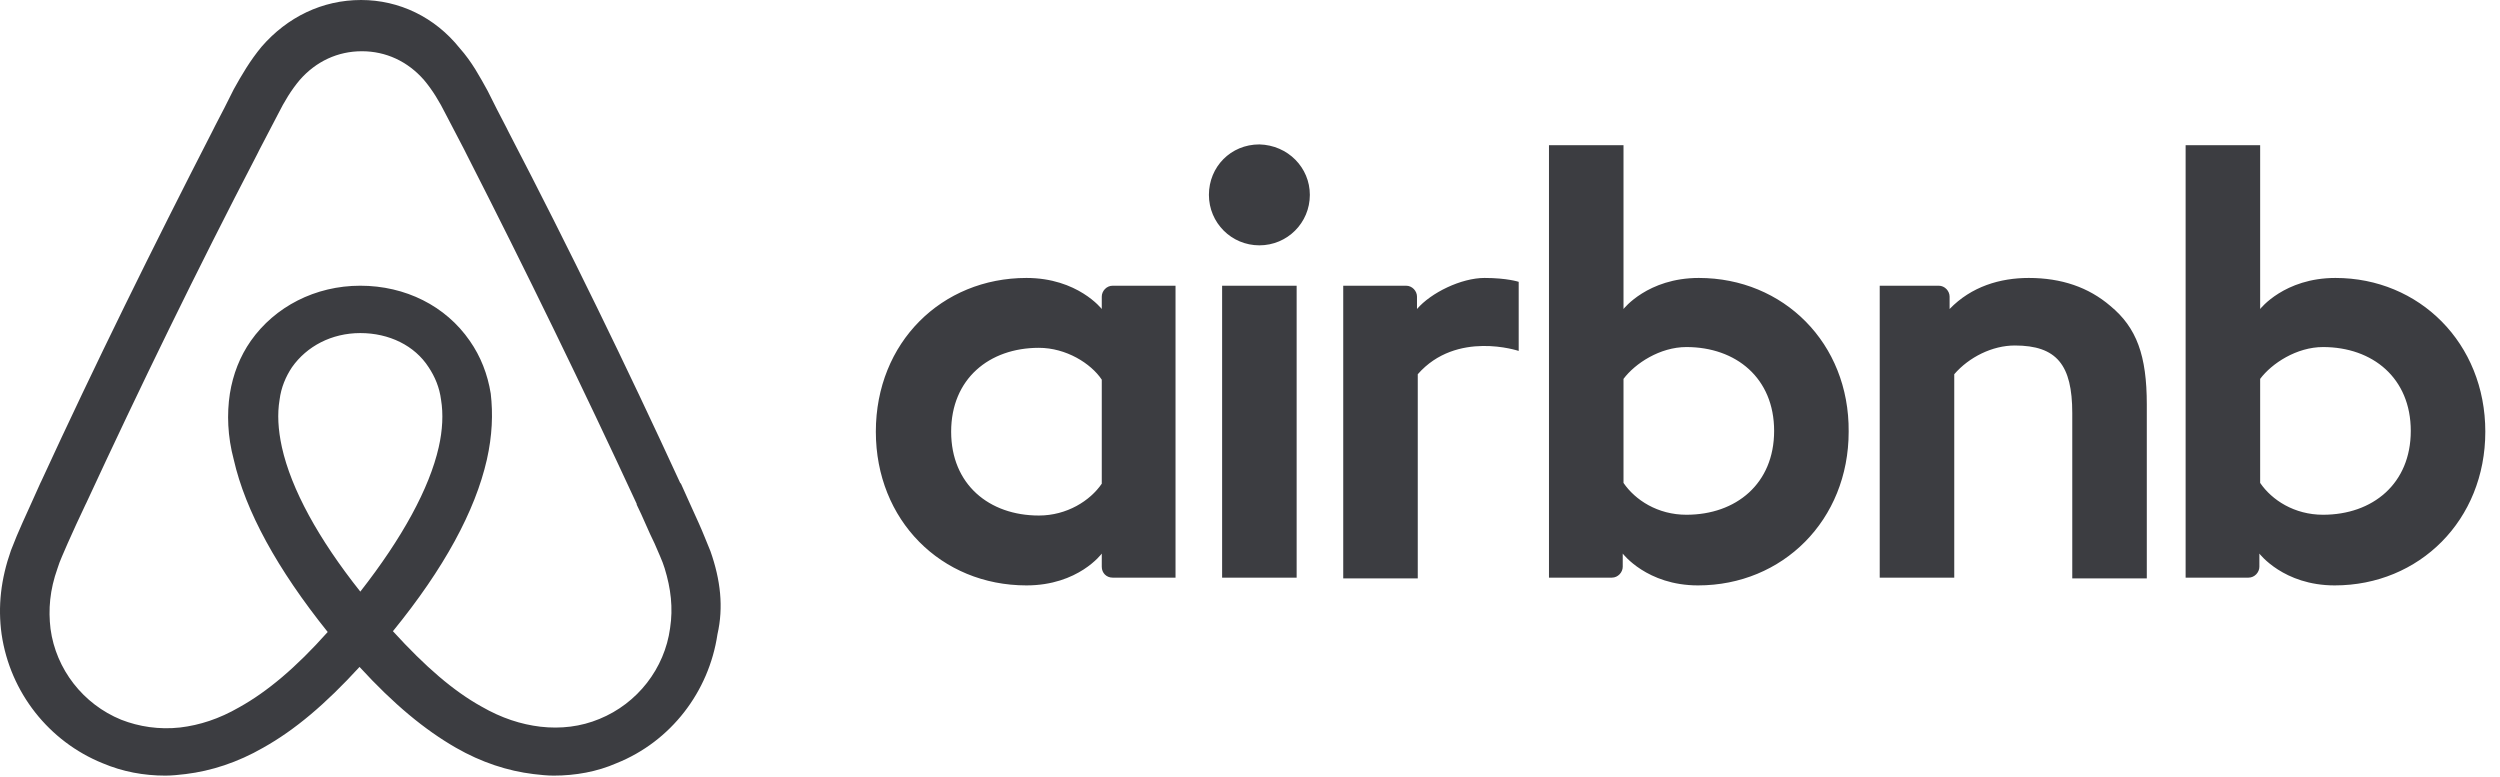
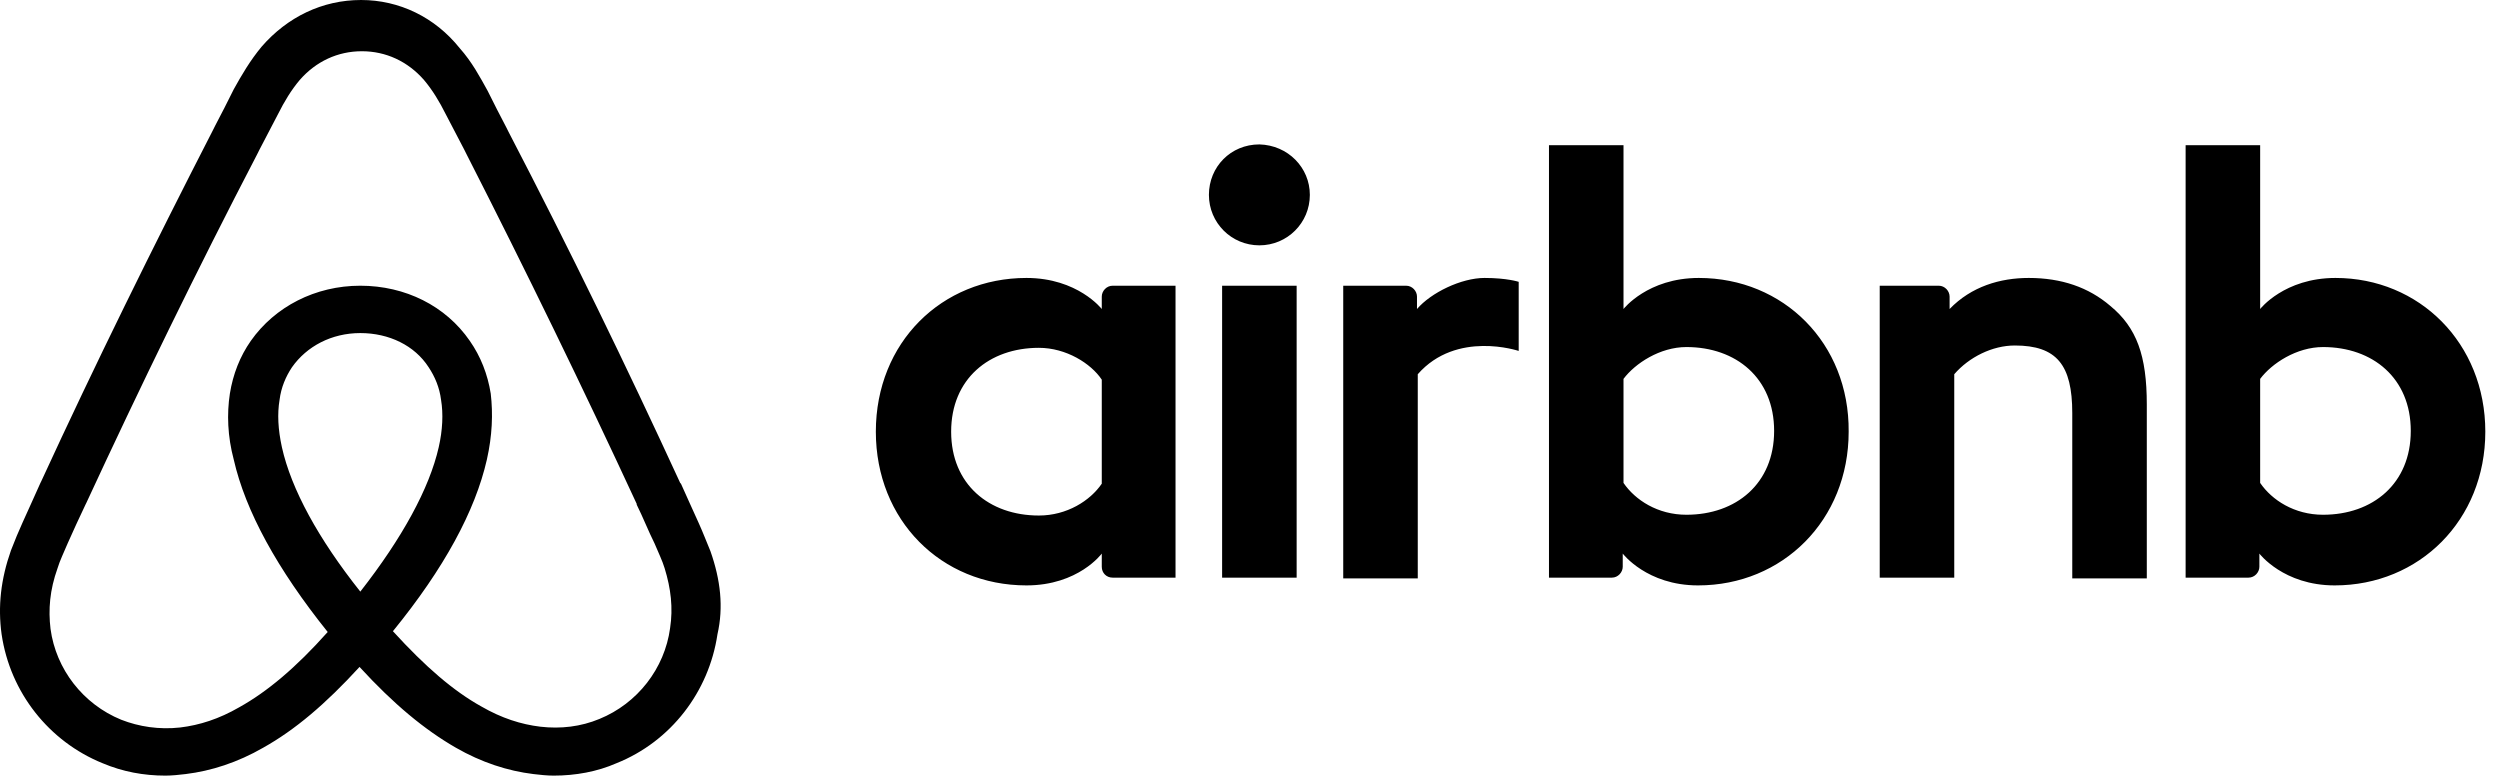
<svg xmlns="http://www.w3.org/2000/svg" width="161px" height="50px" viewBox="0 0 161 50" version="1.1">
  <g id="Web" stroke="none" stroke-width="1" fill="none" fill-rule="evenodd">
-     <g id="Partnership-Program" transform="translate(-455, -1015)" fill="#3C3D41" fill-rule="nonzero">
+     <g id="Partnership-Program" transform="translate(-455, -1015)" fill="#000000" fill-rule="nonzero">
      <g id="#1">
        <g id="#7" transform="translate(146, 913)">
          <path d="M393.354,114.55 C393.354,116.35 391.904,117.8 390.104,117.8 C388.304,117.8 386.854,116.35 386.854,114.55 C386.854,112.75 388.254,111.3 390.104,111.3 C391.954,111.35 393.354,112.8 393.354,114.55 Z M379.954,121.1 C379.954,121.4 379.954,121.9 379.954,121.9 C379.954,121.9 378.404,119.9 375.104,119.9 C369.654,119.9 365.404,124.05 365.404,129.8 C365.404,135.5 369.604,139.7 375.104,139.7 C378.454,139.7 379.954,137.65 379.954,137.65 L379.954,138.5 C379.954,138.9 380.254,139.2 380.654,139.2 L384.704,139.2 L384.704,120.4 C384.704,120.4 381.004,120.4 380.654,120.4 C380.254,120.4 379.954,120.75 379.954,121.1 Z M379.954,133.15 C379.204,134.25 377.704,135.2 375.904,135.2 C372.704,135.2 370.254,133.2 370.254,129.8 C370.254,126.4 372.704,124.4 375.904,124.4 C377.654,124.4 379.254,125.4 379.954,126.45 L379.954,133.15 Z M387.704,120.4 L392.504,120.4 L392.504,139.2 L387.704,139.2 L387.704,120.4 Z M459.404,119.9 C456.104,119.9 454.554,121.9 454.554,121.9 L454.554,111.35 L449.754,111.35 L449.754,139.2 C449.754,139.2 453.454,139.2 453.804,139.2 C454.204,139.2 454.504,138.85 454.504,138.5 L454.504,137.65 L454.504,137.65 C454.504,137.65 456.054,139.7 459.354,139.7 C464.804,139.7 469.054,135.5 469.054,129.8 C469.054,124.1 464.804,119.9 459.404,119.9 Z M458.604,135.15 C456.754,135.15 455.304,134.2 454.554,133.1 L454.554,126.4 C455.304,125.4 456.904,124.35 458.604,124.35 C461.804,124.35 464.254,126.35 464.254,129.75 C464.254,133.15 461.804,135.15 458.604,135.15 Z M447.254,128.05 L447.254,139.25 L442.454,139.25 L442.454,128.6 C442.454,125.5 441.454,124.25 438.754,124.25 C437.304,124.25 435.804,125 434.854,126.1 L434.854,139.2 L430.054,139.2 L430.054,120.4 L433.854,120.4 C434.254,120.4 434.554,120.75 434.554,121.1 L434.554,121.9 C435.954,120.45 437.804,119.9 439.654,119.9 C441.754,119.9 443.504,120.5 444.904,121.7 C446.604,123.1 447.254,124.9 447.254,128.05 Z M418.404,119.9 C415.104,119.9 413.554,121.9 413.554,121.9 L413.554,111.35 L408.754,111.35 L408.754,139.2 C408.754,139.2 412.454,139.2 412.804,139.2 C413.204,139.2 413.504,138.85 413.504,138.5 L413.504,137.65 L413.504,137.65 C413.504,137.65 415.054,139.7 418.354,139.7 C423.804,139.7 428.054,135.5 428.054,129.8 C428.104,124.1 423.854,119.9 418.404,119.9 Z M417.604,135.15 C415.754,135.15 414.304,134.2 413.554,133.1 L413.554,126.4 C414.304,125.4 415.904,124.35 417.604,124.35 C420.804,124.35 423.254,126.35 423.254,129.75 C423.254,133.15 420.804,135.15 417.604,135.15 Z M404.604,119.9 C406.054,119.9 406.804,120.15 406.804,120.15 L406.804,124.6 C406.804,124.6 402.804,123.25 400.304,126.1 L400.304,139.25 L395.504,139.25 L395.504,120.4 C395.504,120.4 399.204,120.4 399.554,120.4 C399.954,120.4 400.254,120.75 400.254,121.1 L400.254,121.9 C401.154,120.85 403.104,119.9 404.604,119.9 Z M354.754,137.5 C354.504,136.9 354.254,136.25 354.004,135.7 C353.604,134.8 353.204,133.95 352.854,133.15 L352.804,133.1 C349.354,125.6 345.654,118 341.754,110.5 L341.604,110.2 C341.204,109.45 340.804,108.65 340.404,107.85 C339.904,106.95 339.404,106 338.604,105.1 C337.004,103.1 334.704,102 332.254,102 C329.754,102 327.504,103.1 325.854,105 C325.104,105.9 324.554,106.85 324.054,107.75 C323.654,108.55 323.254,109.35 322.854,110.1 L322.704,110.4 C318.854,117.9 315.104,125.5 311.654,133 L311.604,133.1 C311.254,133.9 310.854,134.75 310.454,135.65 C310.204,136.2 309.954,136.8 309.704,137.45 C309.054,139.3 308.854,141.05 309.104,142.85 C309.654,146.6 312.154,149.75 315.604,151.15 C316.904,151.7 318.254,151.95 319.654,151.95 C320.054,151.95 320.554,151.9 320.954,151.85 C322.604,151.65 324.304,151.1 325.954,150.15 C328.004,149 329.954,147.35 332.154,144.95 C334.354,147.35 336.354,149 338.354,150.15 C340.004,151.1 341.704,151.65 343.354,151.85 C343.754,151.9 344.254,151.95 344.654,151.95 C346.054,151.95 347.454,151.7 348.704,151.15 C352.204,149.75 354.654,146.55 355.204,142.85 C355.604,141.1 355.404,139.35 354.754,137.5 Z M332.204,140.1 C329.504,136.7 327.754,133.5 327.154,130.8 C326.904,129.65 326.854,128.65 327.004,127.75 C327.104,126.95 327.404,126.25 327.804,125.65 C328.754,124.3 330.354,123.45 332.204,123.45 C334.054,123.45 335.704,124.25 336.604,125.65 C337.004,126.25 337.304,126.95 337.404,127.75 C337.554,128.65 337.504,129.7 337.254,130.8 C336.654,133.45 334.904,136.65 332.204,140.1 Z M352.154,142.45 C351.804,145.05 350.054,147.3 347.604,148.3 C346.404,148.8 345.104,148.95 343.804,148.8 C342.554,148.65 341.304,148.25 340.004,147.5 C338.204,146.5 336.404,144.95 334.304,142.65 C337.604,138.6 339.604,134.9 340.354,131.6 C340.704,130.05 340.754,128.65 340.604,127.35 C340.404,126.1 339.954,124.95 339.254,123.95 C337.704,121.7 335.104,120.4 332.204,120.4 C329.304,120.4 326.704,121.75 325.154,123.95 C324.454,124.95 324.004,126.1 323.804,127.35 C323.604,128.65 323.654,130.1 324.054,131.6 C324.804,134.9 326.854,138.65 330.104,142.7 C328.054,145 326.204,146.55 324.404,147.55 C323.104,148.3 321.854,148.7 320.604,148.85 C319.254,149 317.954,148.8 316.804,148.35 C314.354,147.35 312.604,145.1 312.254,142.5 C312.104,141.25 312.204,140 312.704,138.6 C312.854,138.1 313.104,137.6 313.354,137 C313.704,136.2 314.104,135.35 314.504,134.5 L314.554,134.4 C318.004,126.95 321.704,119.35 325.554,111.95 L325.704,111.65 C326.104,110.9 326.504,110.1 326.904,109.35 C327.304,108.55 327.754,107.8 328.304,107.15 C329.354,105.95 330.754,105.3 332.304,105.3 C333.854,105.3 335.254,105.95 336.304,107.15 C336.854,107.8 337.304,108.55 337.704,109.35 C338.104,110.1 338.504,110.9 338.904,111.65 L339.054,111.95 C342.854,119.4 346.554,127 350.004,134.45 L350.004,134.5 C350.404,135.3 350.754,136.2 351.154,137 C351.404,137.6 351.654,138.1 351.804,138.6 C352.204,139.9 352.354,141.15 352.154,142.45 Z" id="Shape" />
        </g>
      </g>
    </g>
  </g>
</svg>
